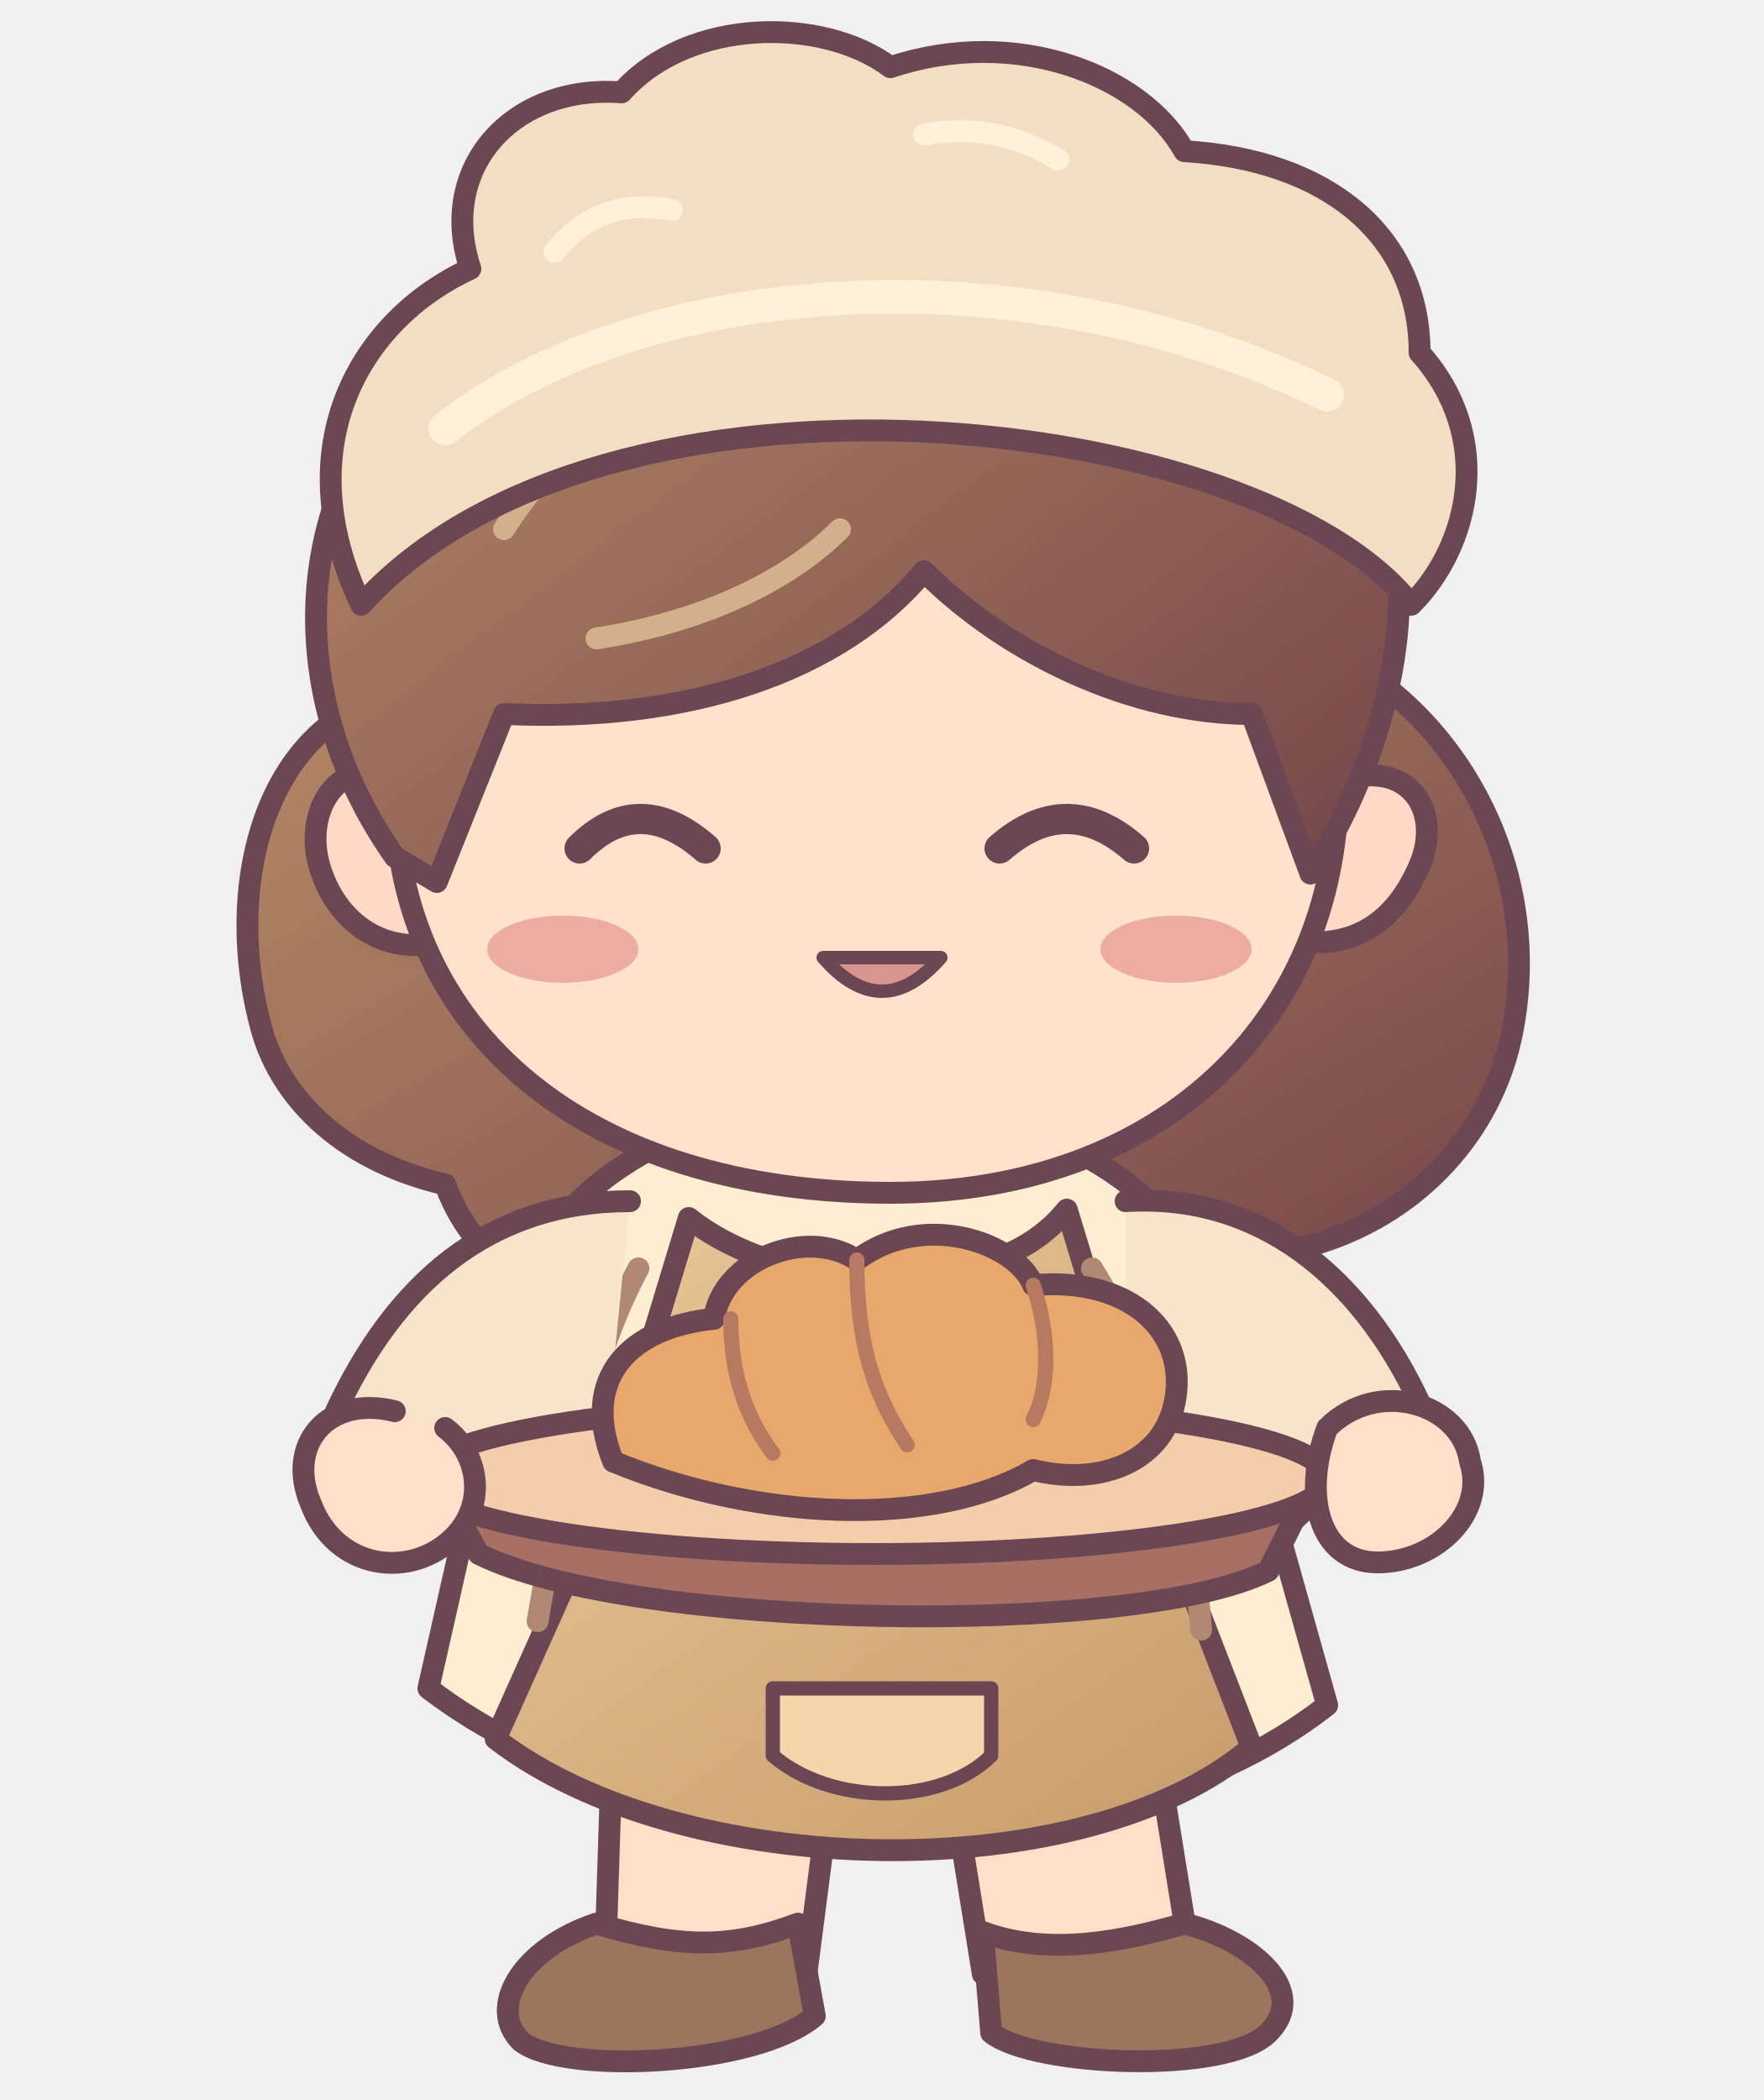
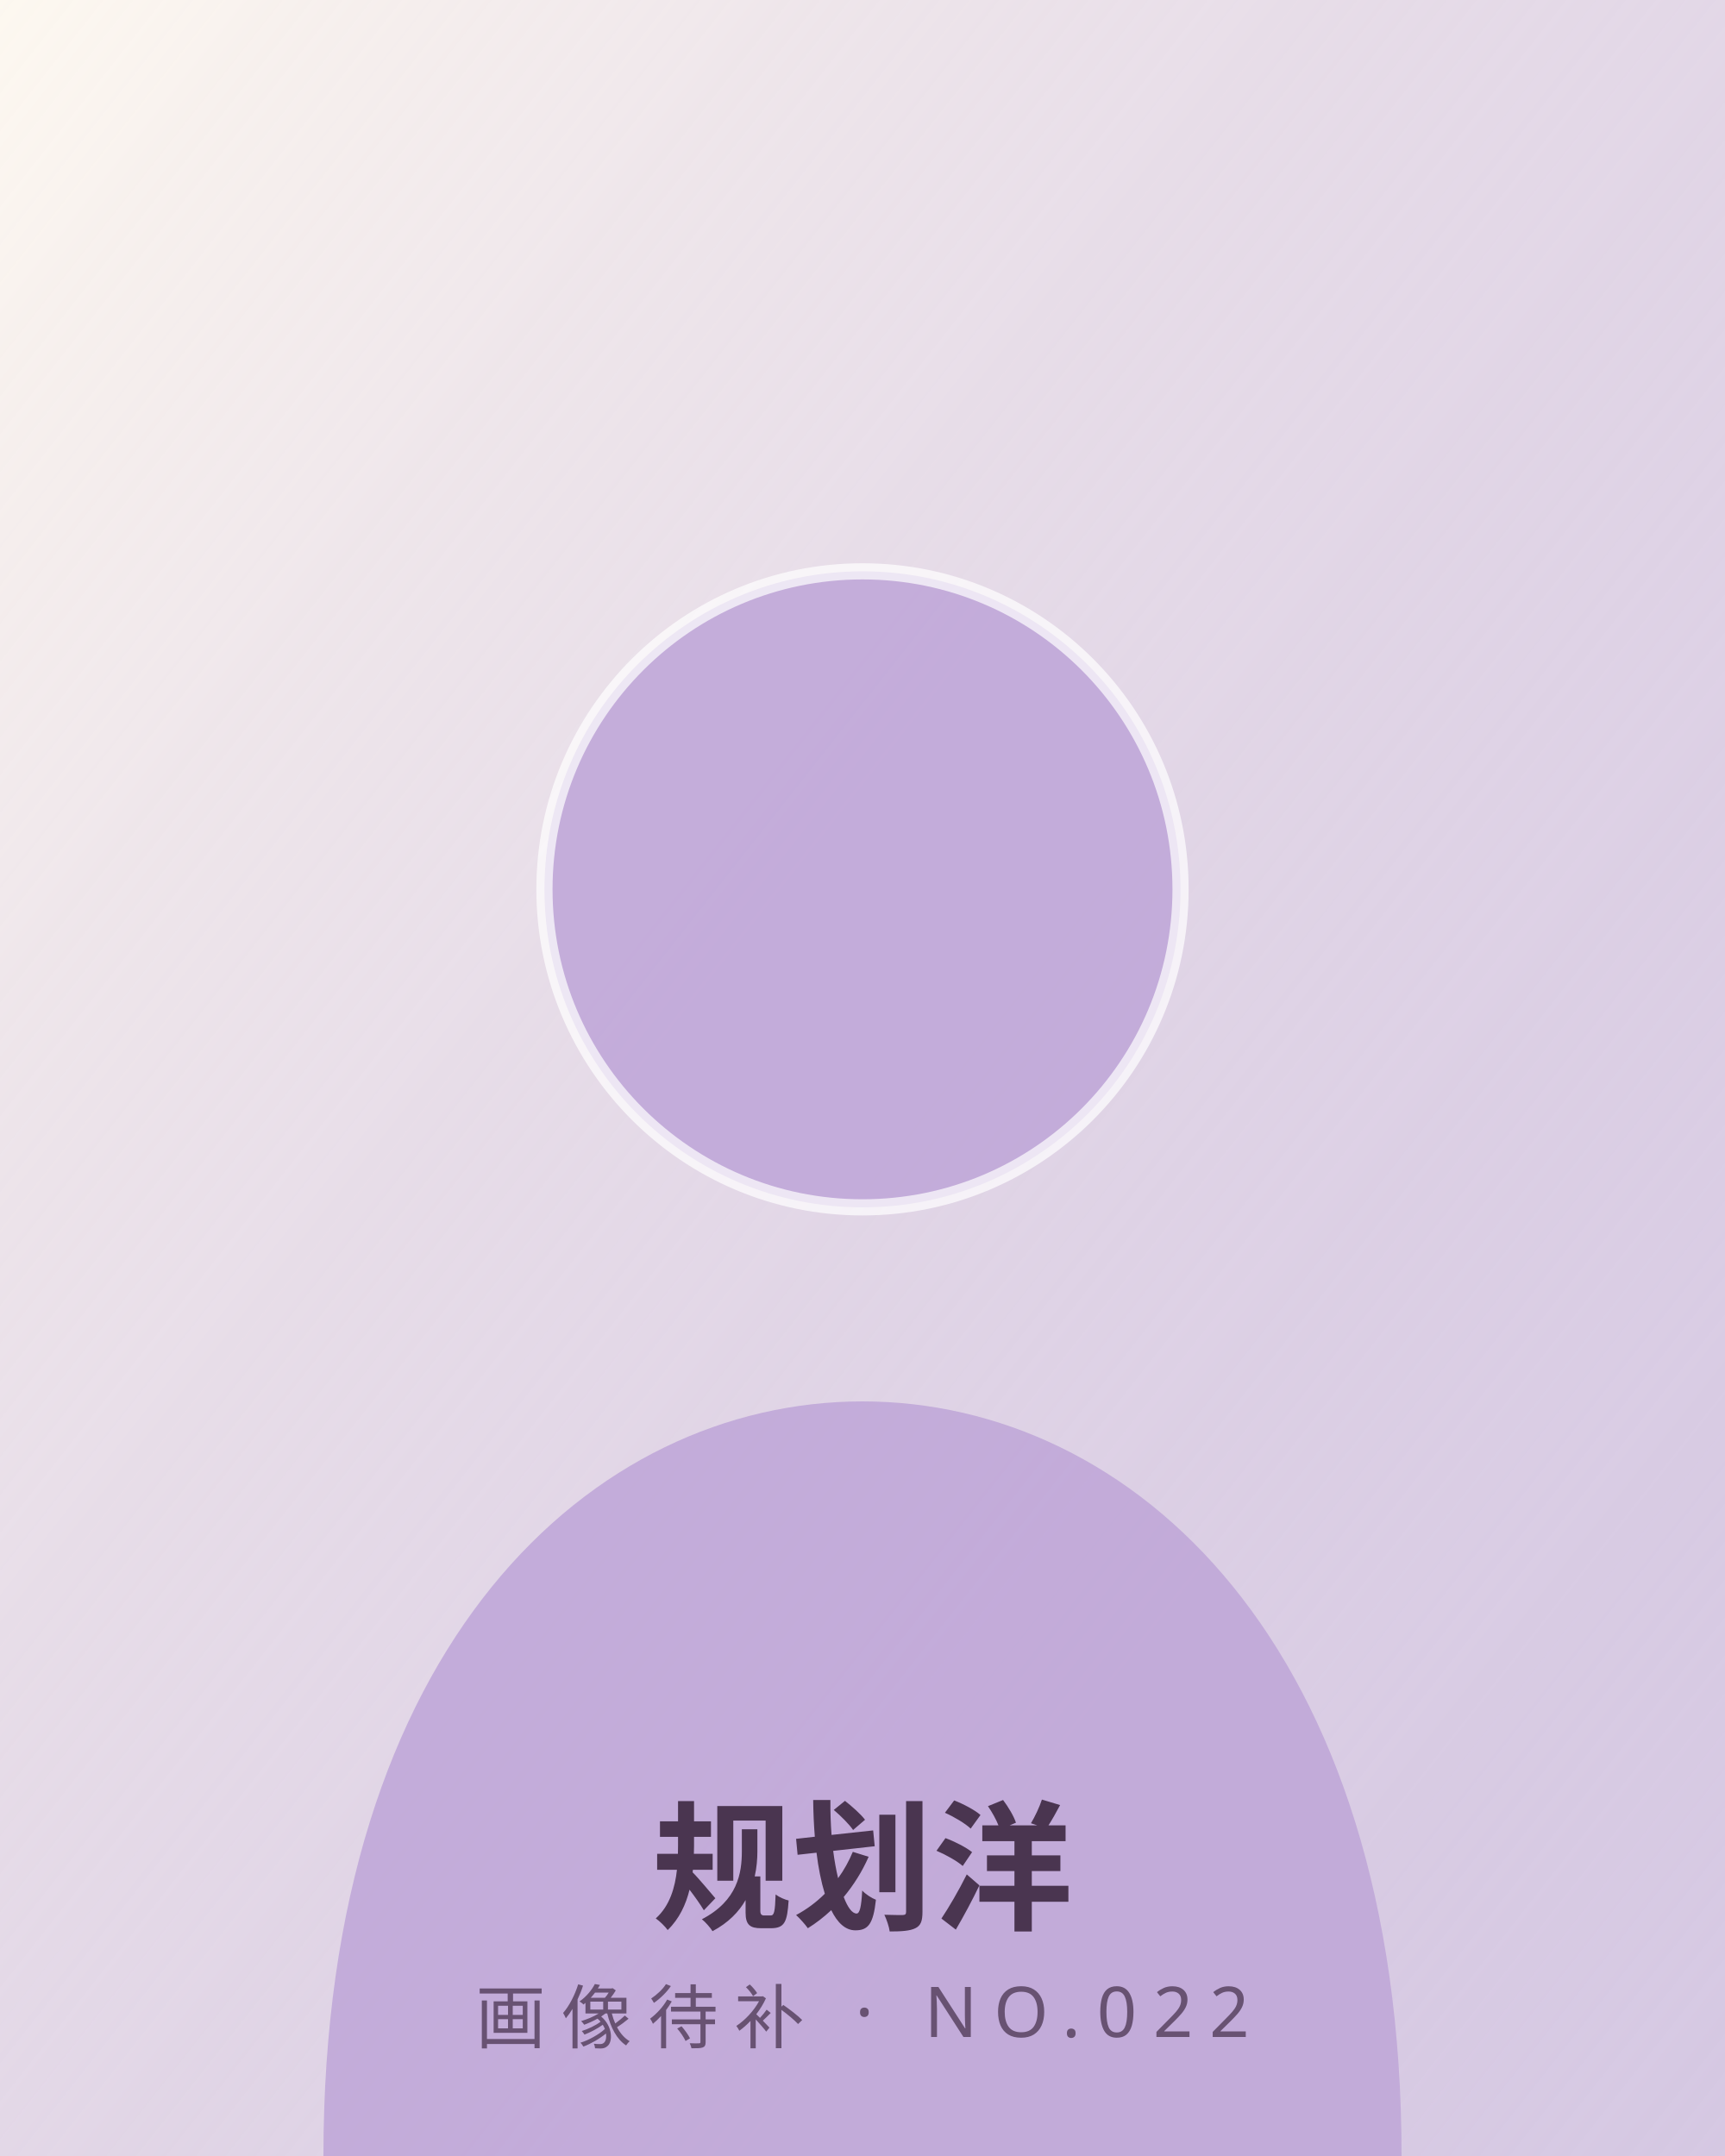
- <svg xmlns="http://www.w3.org/2000/svg" viewBox="0 0 210 250">
+ <svg xmlns="http://www.w3.org/2000/svg" viewBox="0 0 640 800">
  <defs>
-     <linearGradient id="hair" x2="1" y2=".85">
-       <stop stop-color="#b78b65" />
-       <stop offset="1" stop-color="#794a4c" />
-     </linearGradient>
-     <linearGradient id="apron" x2=".85" y2="1">
-       <stop stop-color="#eac99a" />
-       <stop offset="1" stop-color="#ca9e6e" />
+     <linearGradient id="bg" x1="0" y1="0" x2="1" y2="1">
+       <stop offset="0" stop-color="#fdf8f0" />
+       <stop offset="1" stop-color="#c0a8d8" stop-opacity="0.55" />
    </linearGradient>
  </defs>
-   <g stroke="#6b4754" stroke-width="2.6" stroke-linecap="round" stroke-linejoin="round">
-     <path d="M73 204h27l-4 31H72zm39 0h25l5 31h-25z" fill="#ffe0c7" />
-     <path d="M71 229c10 3 16 3 24 0l2 11c-7 6-30 7-35 3-4-4 0-11 9-14zm46 1c8 3 17 1 24-1 8 2 15 8 10 13-5 5-28 4-33 0z" fill="#9b765d" />
-     <path d="M54 82c-21-1-28 21-23 40 2 8 9 16 22 19 4 11 15 16 24 13l57-7c20 8 42-4 46-24 4-20-7-39-23-46z" fill="url(#hair)" />
-     <path d="M79 136c-14 7-19 17-21 34l-7 31c26 20 79 24 107 2l-9-32c-2-17-8-28-23-35Z" fill="#fceecf" />
-     <path d="M82 145c5 4 13 7 23 7 11 0 18-3 22-8l10 33 12 31c-20 17-68 16-90-1l13-29z" fill="url(#apron)" />
-     <path d="M76 151c-6 11-10 30-12 42m66-42c7 11 12 30 13 43" stroke="#b18871" fill="none" />
-     <path d="M92 201h26v8c-6 6-19 6-26 0Z" fill="#f5d5aa" stroke-width="1.7" />
-     <path d="M75 143c-17 0-28 10-35 25l15 13 17-8m62-30c16-1 28 9 35 24l-15 14-20-8" fill="#f8e5c9" />
-     <path d="M50 94c-9-6-14 2-12 9s8 11 15 9m104-18c10-5 15 2 12 9s-8 10-15 9" fill="#ffd9c6" />
-     <path d="M49 80c6-25 27-41 55-41 29 0 50 17 54 42 7 34-15 61-52 61-36 0-59-19-59-48 0-5 1-10 2-14z" fill="#ffe2cb" />
-     <path d="M47 102c-12-17-13-39 0-55 14-18 35-26 61-25 29 1 51 16 57 37 4 14 0 31-9 45l-7-19c-14 0-29-7-39-17-10 12-28 18-50 17l-8 20z" fill="url(#hair)" />
-     <path d="M60 63c10-16 29-23 43-23m-32 36c13-2 23-7 29-13m26-24c9 5 15 10 19 18" fill="none" stroke="#d4b08a" />
-     <path d="M43 72c-9-19 0-34 13-40-4-12 5-22 18-21 8-9 24-9 32-3 15-5 30 1 35 10 17 1 28 10 28 24 9 10 6 23-1 30-18-23-96-32-125 0z" fill="#f4dec2" />
-     <path d="M53 51c23-18 68-22 105-4" fill="none" stroke="#fff0d9" stroke-width="4" />
-     <path d="M66 30c4-5 9-6 14-5m30-9c6-1 11 0 16 3" fill="none" stroke="#fff0d9" />
-     <path d="M69 101q7-7 15 0m35 0q8-7 16 0" fill="none" stroke-width="3.6" />
-     <path d="M98 114q7 8 14 0z" fill="#d99490" stroke-width="1.6" />
-     <ellipse cx="67" cy="113" rx="9" ry="4" fill="#edac9d" stroke="none" />
-     <ellipse cx="140" cy="113" rx="9" ry="4" fill="#edac9d" stroke="none" />
-     <path d="M52 176c22-9 82-10 104 1l-5 10c-16 8-76 7-94-2z" fill="#a87065" />
-     <ellipse cx="104" cy="176" rx="54" ry="9" fill="#f4ceab" />
-     <path d="M73 174c-4-10 2-16 12-17 1-7 11-11 17-7 8-6 19-2 21 3 11-1 18 5 17 13-1 8-9 11-17 9-12 7-33 6-50-1z" fill="#e9a86b" />
-     <path d="M87 157c0 7 2 12 5 16m10-23c0 10 2 16 6 22m15-19c2 6 2 12 0 16" stroke="#b77962" fill="none" stroke-width="1.8" />
-     <path d="M47 168c-8-2-13 4-10 11 3 8 12 9 17 4 4-4 3-10-1-13m105 0c6-6 16-3 17 4 2 6-4 12-11 12-7 0-9-8-6-16z" fill="#ffe1ca" />
-   </g>
+   <rect width="640" height="800" fill="url(#bg)" />
+   <circle cx="320" cy="330" r="118" fill="#c0a8d8" fill-opacity="0.9" />
+   <path d="M120 800 C120 610 220 520 320 520 C420 520 520 610 520 800 Z" fill="#c0a8d8" fill-opacity="0.9" />
+   <circle cx="320" cy="330" r="118" fill="none" stroke="#ffffff" stroke-width="6" stroke-opacity="0.7" />
+   <text x="320" y="712" text-anchor="middle" font-family="sans-serif" font-size="52" font-weight="700" fill="#4a3550">规划洋</text>
+   <text x="320" y="758" text-anchor="middle" font-family="sans-serif" font-size="26" letter-spacing="6" fill="#4a3550" fill-opacity="0.75">画像待补 · NO.022</text>
</svg>
